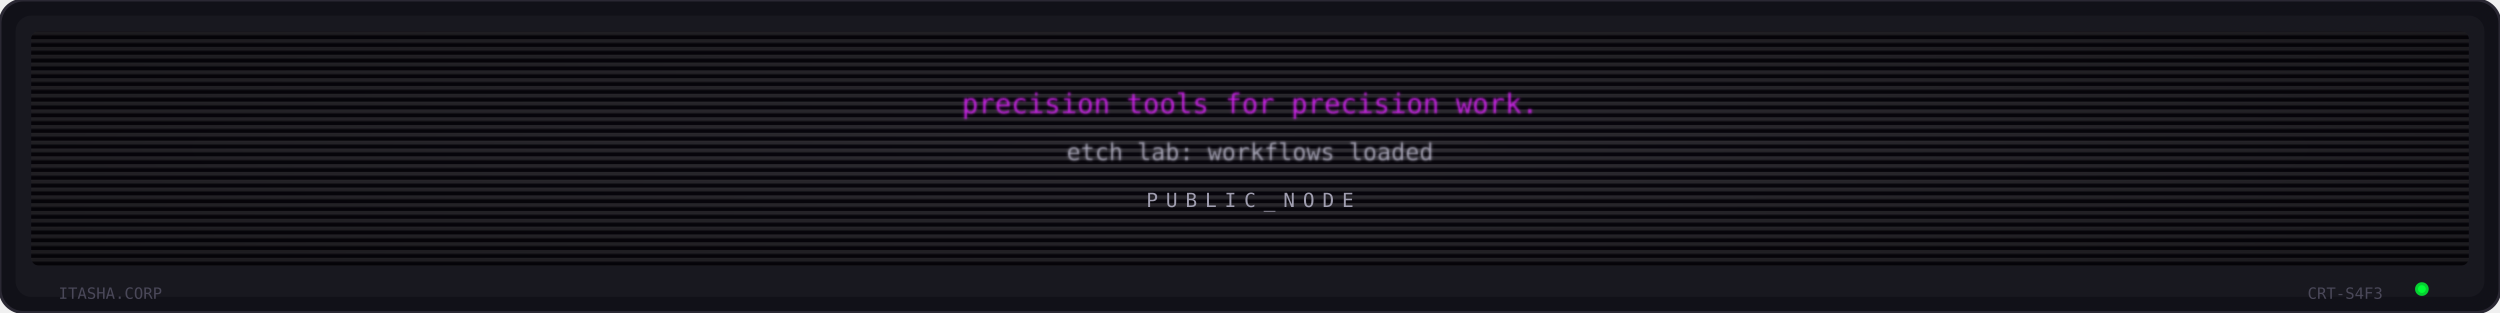
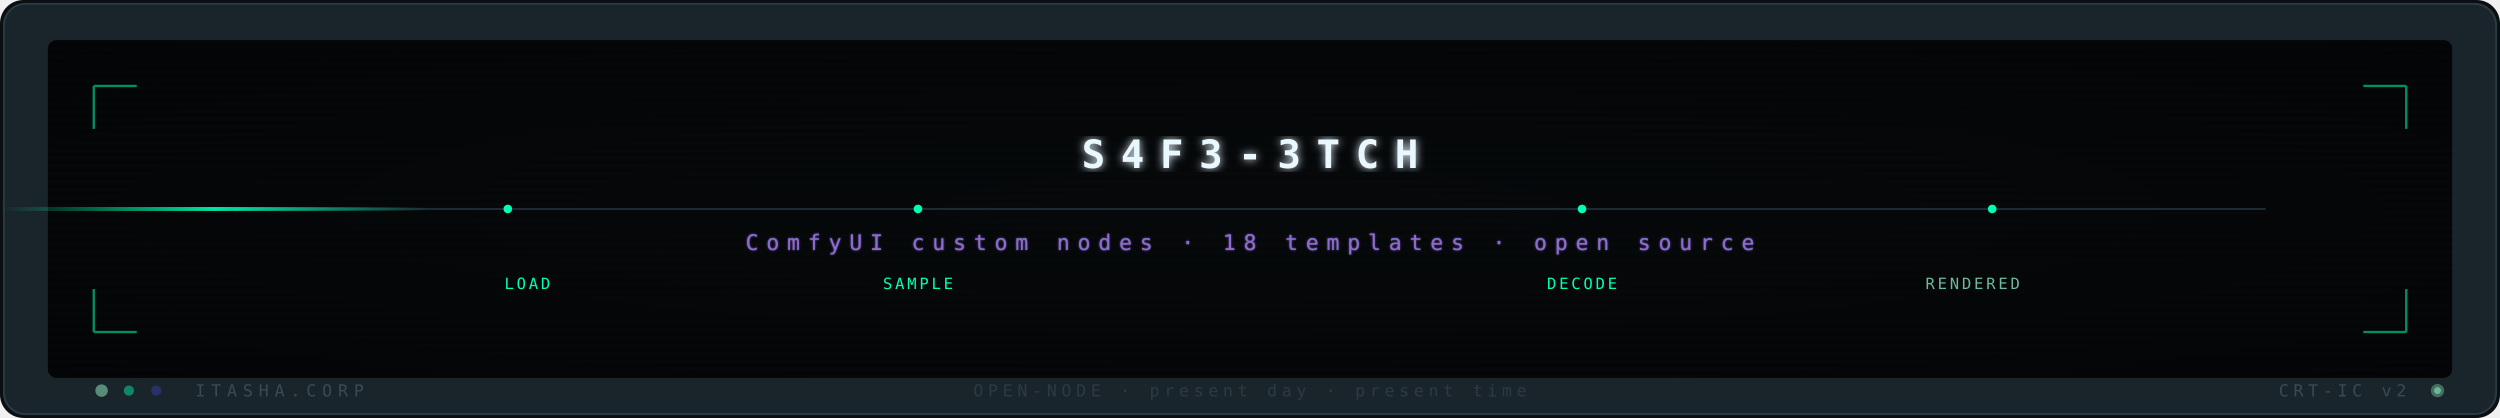
- <svg xmlns="http://www.w3.org/2000/svg" viewBox="0 0 1280 160" width="1280" height="160">
+ <svg xmlns="http://www.w3.org/2000/svg" viewBox="0 0 1280 214" width="1280" height="214" role="img" aria-label="S4F3-3TCH footer — ComfyUI node graph rendering a generation">
  <defs>
-     <style>
-       @keyframes pulse-led {
-         0%, 100% { opacity: 1; }
-         50% { opacity: 0.5; }
-       }
-       @keyframes blink-cursor {
-         0%, 50% { opacity: 1; }
-         51%, 100% { opacity: 0; }
-       }
-       text, tspan {
-         font-family: 'SF Mono','Fira Code','Cascadia Code','JetBrains Mono',Consolas,monospace;
-       }
-     </style>
-     <pattern id="scanlines-f" patternUnits="userSpaceOnUse" width="1280" height="4">
-       <rect width="1280" height="2" fill="white" opacity="0.15" />
+     <pattern id="fscan" patternUnits="userSpaceOnUse" width="1280" height="4">
+       <rect width="1280" height="2" fill="transparent" />
+       <rect y="2" width="1280" height="2" fill="rgba(0,0,0,0.16)" />
    </pattern>
-     <radialGradient id="vignette-f" cx="50%" cy="50%" r="70%">
+     <radialGradient id="fvig" cx="50%" cy="50%" r="75%">
      <stop offset="0%" stop-color="transparent" />
-       <stop offset="100%" stop-color="rgba(0,0,0,0.4)" />
+       <stop offset="100%" stop-color="rgba(0,0,0,0.5)" />
    </radialGradient>
-     <filter id="phosphor-f">
-       <feGaussianBlur stdDeviation="0.8" />
+     <linearGradient id="wire" x1="0" y1="0" x2="1" y2="0">
+       <stop offset="0%" stop-color="#00ffb3" stop-opacity="0" />
+       <stop offset="50%" stop-color="#00ffb3" stop-opacity="0.9" />
+       <stop offset="100%" stop-color="#00ffb3" stop-opacity="0" />
+     </linearGradient>
+     <filter id="fphos">
+       <feGaussianBlur in="SourceGraphic" stdDeviation="0.7" result="b" />
+       <feMerge>
+         <feMergeNode in="b" />
+         <feMergeNode in="SourceGraphic" />
+       </feMerge>
+     </filter>
+     <filter id="fglow">
+       <feGaussianBlur stdDeviation="2.2" result="b" />
+       <feMerge>
+         <feMergeNode in="b" />
+         <feMergeNode in="SourceGraphic" />
+       </feMerge>
    </filter>
  </defs>
-   <rect x="0" y="0" width="1280" height="160" rx="12" ry="12" fill="#111118" stroke="#2a2833" stroke-width="1.5" />
-   <rect x="8" y="8" width="1264" height="144" rx="8" ry="8" fill="#18181f" />
-   <rect x="16" y="16" width="1248" height="120" rx="4" ry="4" fill="#08060d" />
-   <rect x="16" y="16" width="1248" height="120" rx="4" ry="4" fill="url(#scanlines-f)" />
-   <rect x="16" y="16" width="1248" height="120" rx="4" ry="4" fill="url(#vignette-f)" />
-   <text x="640" y="58" text-anchor="middle" fill="#e020ff" font-size="14" filter="url(#phosphor-f)" opacity="0.9">precision tools for precision work.</text>
-   <text x="640" y="82" text-anchor="middle" fill="#b0aec0" font-size="12" filter="url(#phosphor-f)">etch lab: workflows loaded</text>
-   <text x="640" y="106" text-anchor="middle" fill="#a09eb0" font-size="10" letter-spacing="4">PUBLIC_NODE</text>
-   <text x="30" y="153" font-size="8" fill="#4a4859">ITASHA.CORP</text>
-   <text x="1220" y="153" text-anchor="end" font-size="8" fill="#4a4859">CRT-S4F3</text>
-   <circle cx="1240" cy="148" r="3.5" fill="#01fe36" opacity="0.8" />
-   <circle cx="1240" cy="148" r="2" fill="#01fe36" opacity="1.0" />
+   <style>
+     text { font-family: 'SF Mono','Fira Code','Cascadia Code','JetBrains Mono',Consolas,monospace; }
+     @keyframes fheart { 0%,100% { transform: scale(1); opacity: 0.55; } 15% { transform: scale(1.3); opacity: 0.95; } 30% { transform: scale(1); opacity: 0.55; } }
+     @keyframes wireTravel { 0% { transform: translateX(-220px); } 100% { transform: translateX(1280px); } }
+     @keyframes fflicker { 0%,96%,100% { opacity: 1; } 97% { opacity: 0.96; } 98% { opacity: 0.99; } }
+     @keyframes nodeOn { 0%,100% { opacity: 0.3; } 50% { opacity: 0.9; } }
+     @keyframes forgePulse { 0%,100% { opacity: 0.35; } 50% { opacity: 1; } }
+     @media (prefers-reduced-motion: reduce) { * { animation: none !important; } }
+   </style>
+   <rect x="0" y="0" width="1280" height="214" rx="12" fill="#0b0f12" />
+   <rect x="2" y="2" width="1276" height="210" rx="11" fill="#1a242b" stroke="#2a3a42" stroke-width="1" />
+   <rect x="24" y="20" width="1232" height="174" rx="5" fill="#070a0c" />
+   <rect x="24" y="20" width="1232" height="174" rx="5" fill="url(#fscan)" />
+   <rect x="24" y="20" width="1232" height="174" rx="5" fill="url(#fvig)" />
+   <rect x="24" y="20" width="1232" height="174" rx="5" fill="none" stroke="#1a242b" />
+   <g stroke="#00ffb3" stroke-width="1.2" fill="none" opacity="0.55">
+     <path d="M48 44 h22 M48 44 v22" />
+     <path d="M1232 44 h-22 M1232 44 v22" />
+     <path d="M48 170 h22 M48 170 v-22" />
+     <path d="M1232 170 h-22 M1232 170 v-22" />
+   </g>
+   <g style="animation: fflicker 7s infinite;">
+     <line x1="120" y1="107" x2="1160" y2="107" stroke="#1f2b32" stroke-width="1" />
+     <g fill="#00ffb3">
+       <circle cx="260" cy="107" r="2.2" style="animation: nodeOn 3s ease-in-out 0s infinite;" />
+       <circle cx="470" cy="107" r="2.2" style="animation: nodeOn 3s ease-in-out 0.5s infinite;" />
+       <circle cx="810" cy="107" r="2.2" style="animation: nodeOn 3s ease-in-out 1s infinite;" />
+       <circle cx="1020" cy="107" r="2.2" style="animation: nodeOn 3s ease-in-out 1.5s infinite;" />
+     </g>
+     <g style="animation: wireTravel 5s linear infinite;">
+       <rect x="0" y="106" width="220" height="2" fill="url(#wire)" />
+     </g>
+     <g font-size="8" letter-spacing="1.4" text-anchor="middle">
+       <text x="270" y="148" fill="#00ffb3" style="animation: forgePulse 2.8s ease-in-out 0s infinite;">LOAD</text>
+       <text x="470" y="148" fill="#00ffb3" style="animation: forgePulse 2.8s ease-in-out 0.5s infinite;">SAMPLE</text>
+       <text x="810" y="148" fill="#00ffb3" style="animation: forgePulse 2.8s ease-in-out 1s infinite;">DECODE</text>
+       <text x="1010" y="148" fill="#6fb89a" style="animation: forgePulse 2.8s ease-in-out 1.5s infinite;">RENDERED</text>
+     </g>
+     <text x="640" y="86" text-anchor="middle" font-size="20" font-weight="bold" letter-spacing="8" fill="#e9f7ff" filter="url(#fglow)">S4F3-3TCH</text>
+     <text x="640" y="128" text-anchor="middle" font-size="11" letter-spacing="4" fill="#8c6cd0" filter="url(#fphos)">ComfyUI custom nodes · 18 templates · open source</text>
+   </g>
+   <g>
+     <circle cx="52" cy="200" r="3.2" fill="#6fb89a" opacity="0.7" style="animation: fheart 2.4s ease-in-out infinite; transform-origin: 52px 200px;" />
+     <circle cx="66" cy="200" r="2.6" fill="#00ffb3" opacity="0.45" />
+     <circle cx="80" cy="200" r="2.6" fill="#5050ff" opacity="0.3" />
+     <text x="100" y="200" font-size="8.5" fill="#3a4a52" letter-spacing="3" dominant-baseline="central">ITASHA.CORP</text>
+     <text x="640" y="200" text-anchor="middle" font-size="8.5" fill="#2c3a42" letter-spacing="2.4" dominant-baseline="central">OPEN-NODE · present day · present time</text>
+     <text x="1232" y="200" font-size="8.5" fill="#3a4a52" letter-spacing="2.4" dominant-baseline="central" text-anchor="end">CRT-IC v2</text>
+     <circle cx="1248" cy="200" r="3.4" fill="#6fb89a" opacity="0.5" />
+     <circle cx="1248" cy="200" r="1.8" fill="#6fb89a" opacity="0.95" style="animation: fheart 2.4s ease-in-out infinite; transform-origin: 1248px 200px;" />
+   </g>
</svg>
